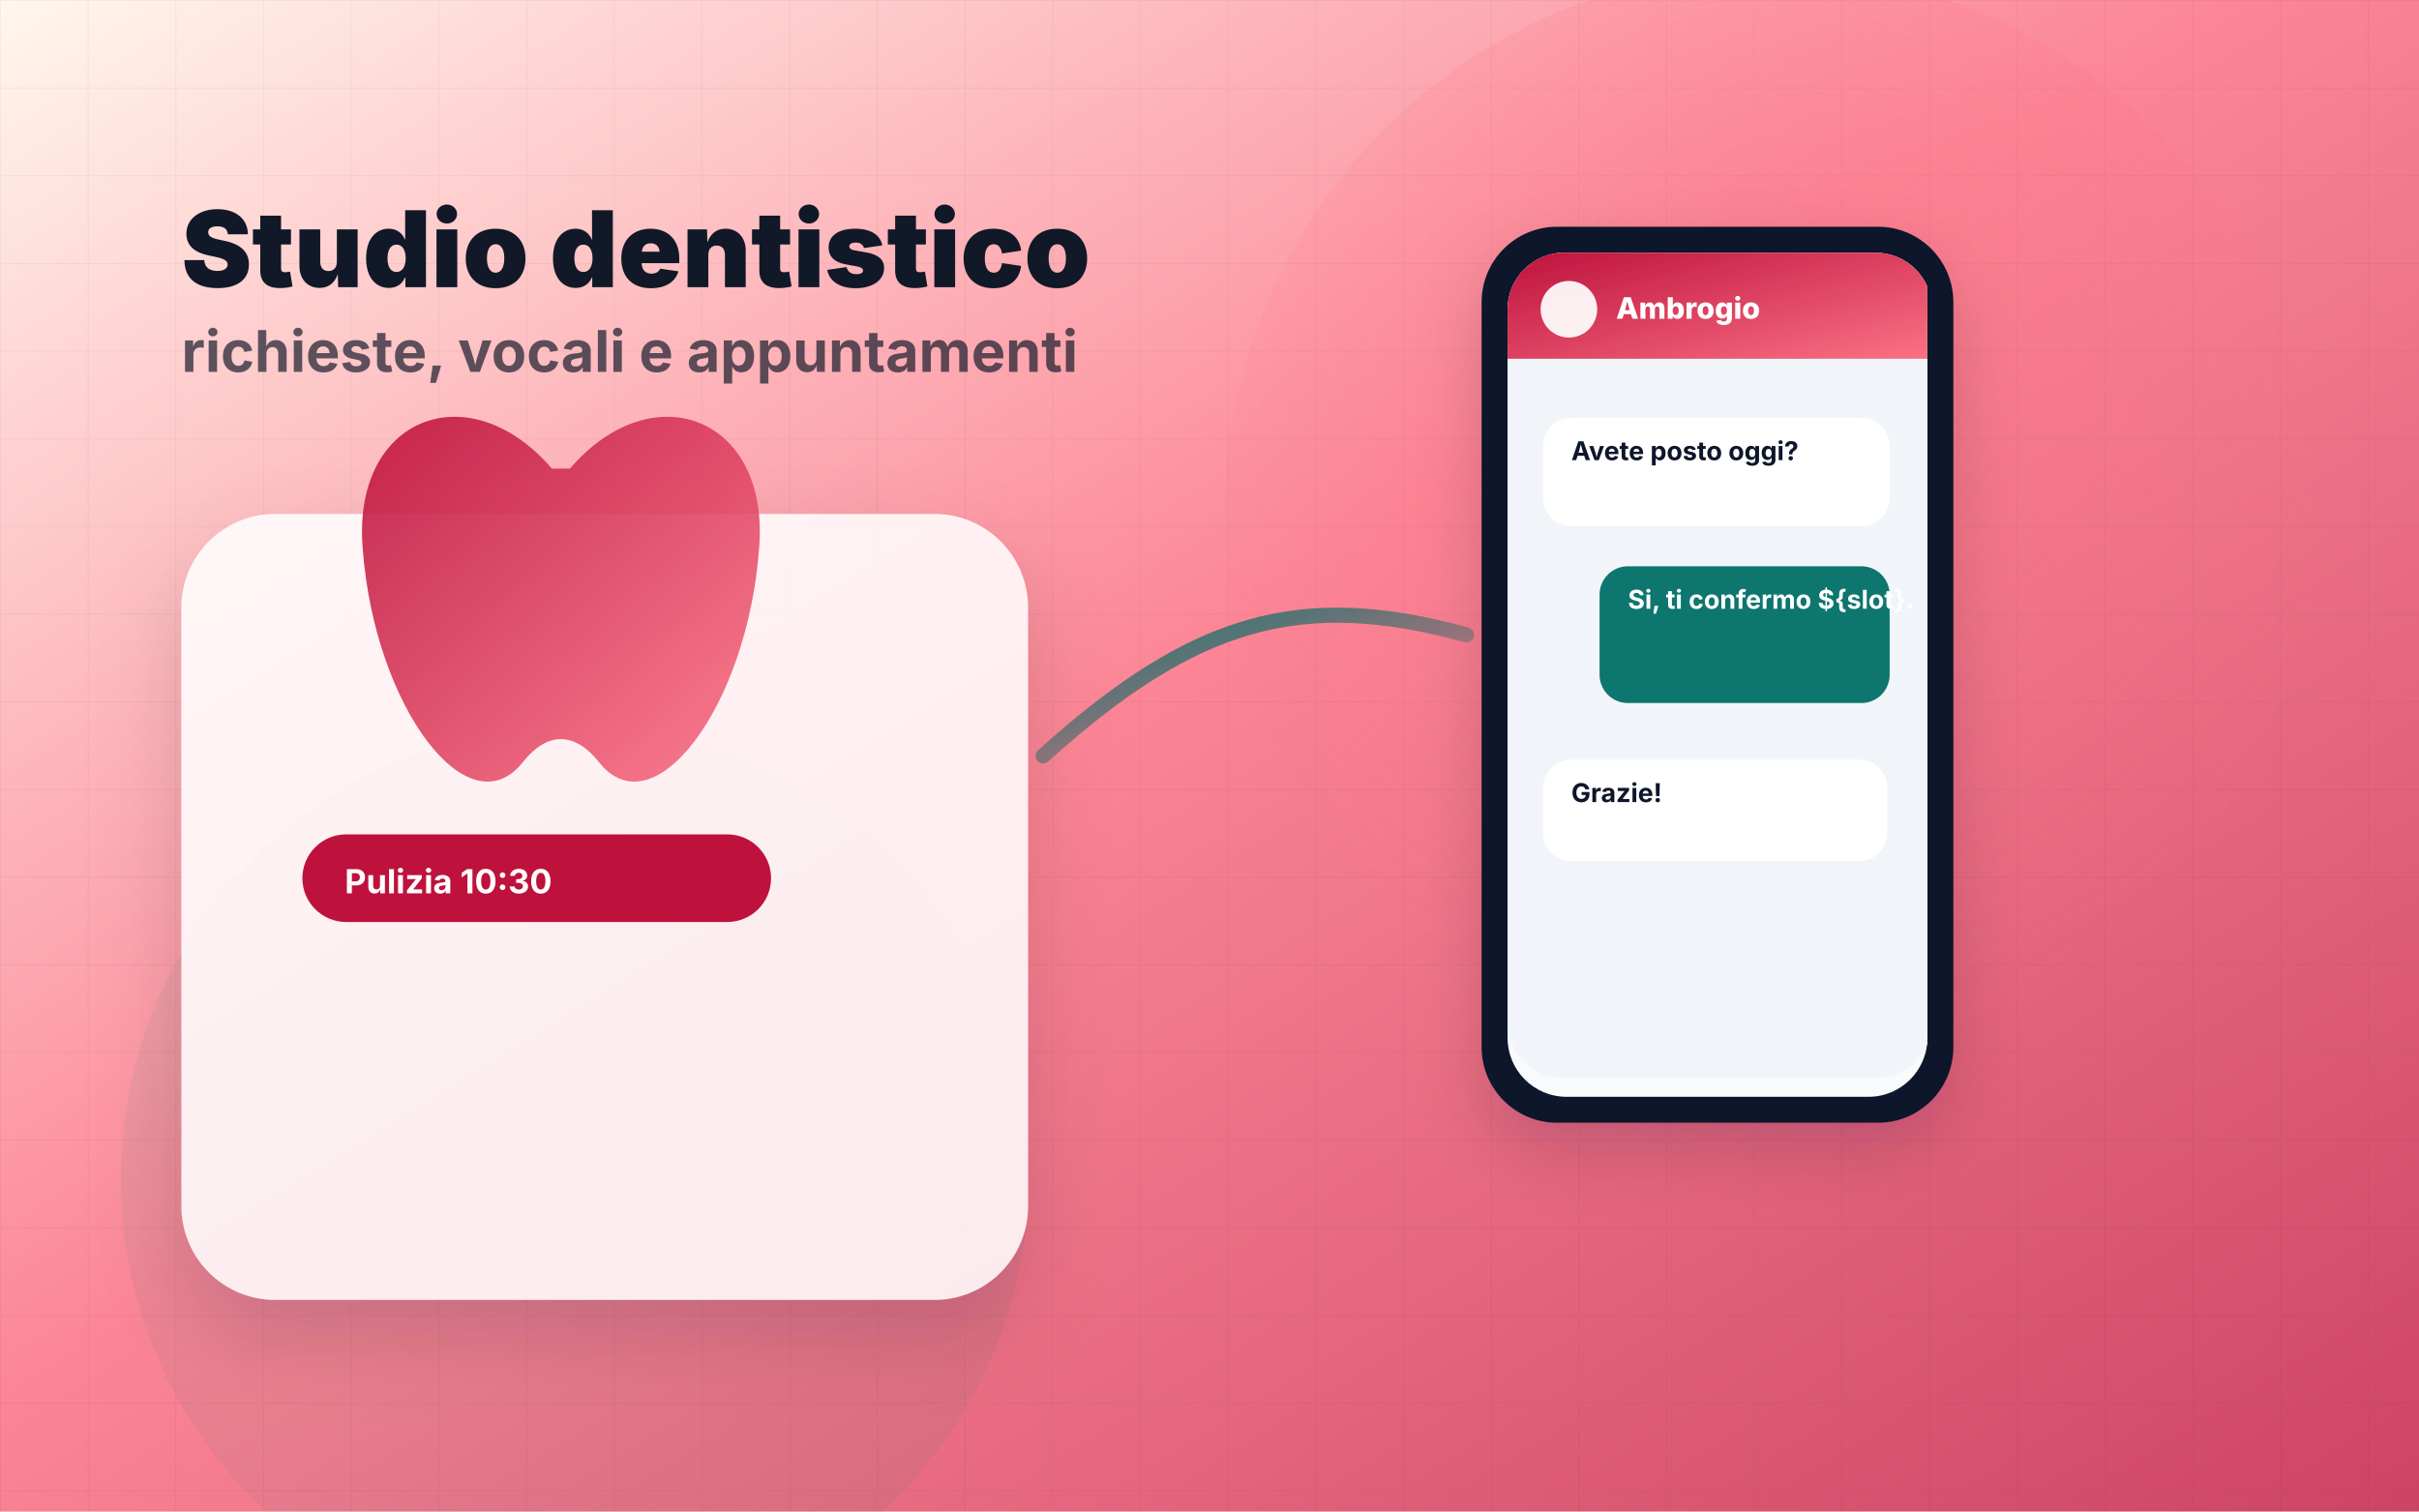
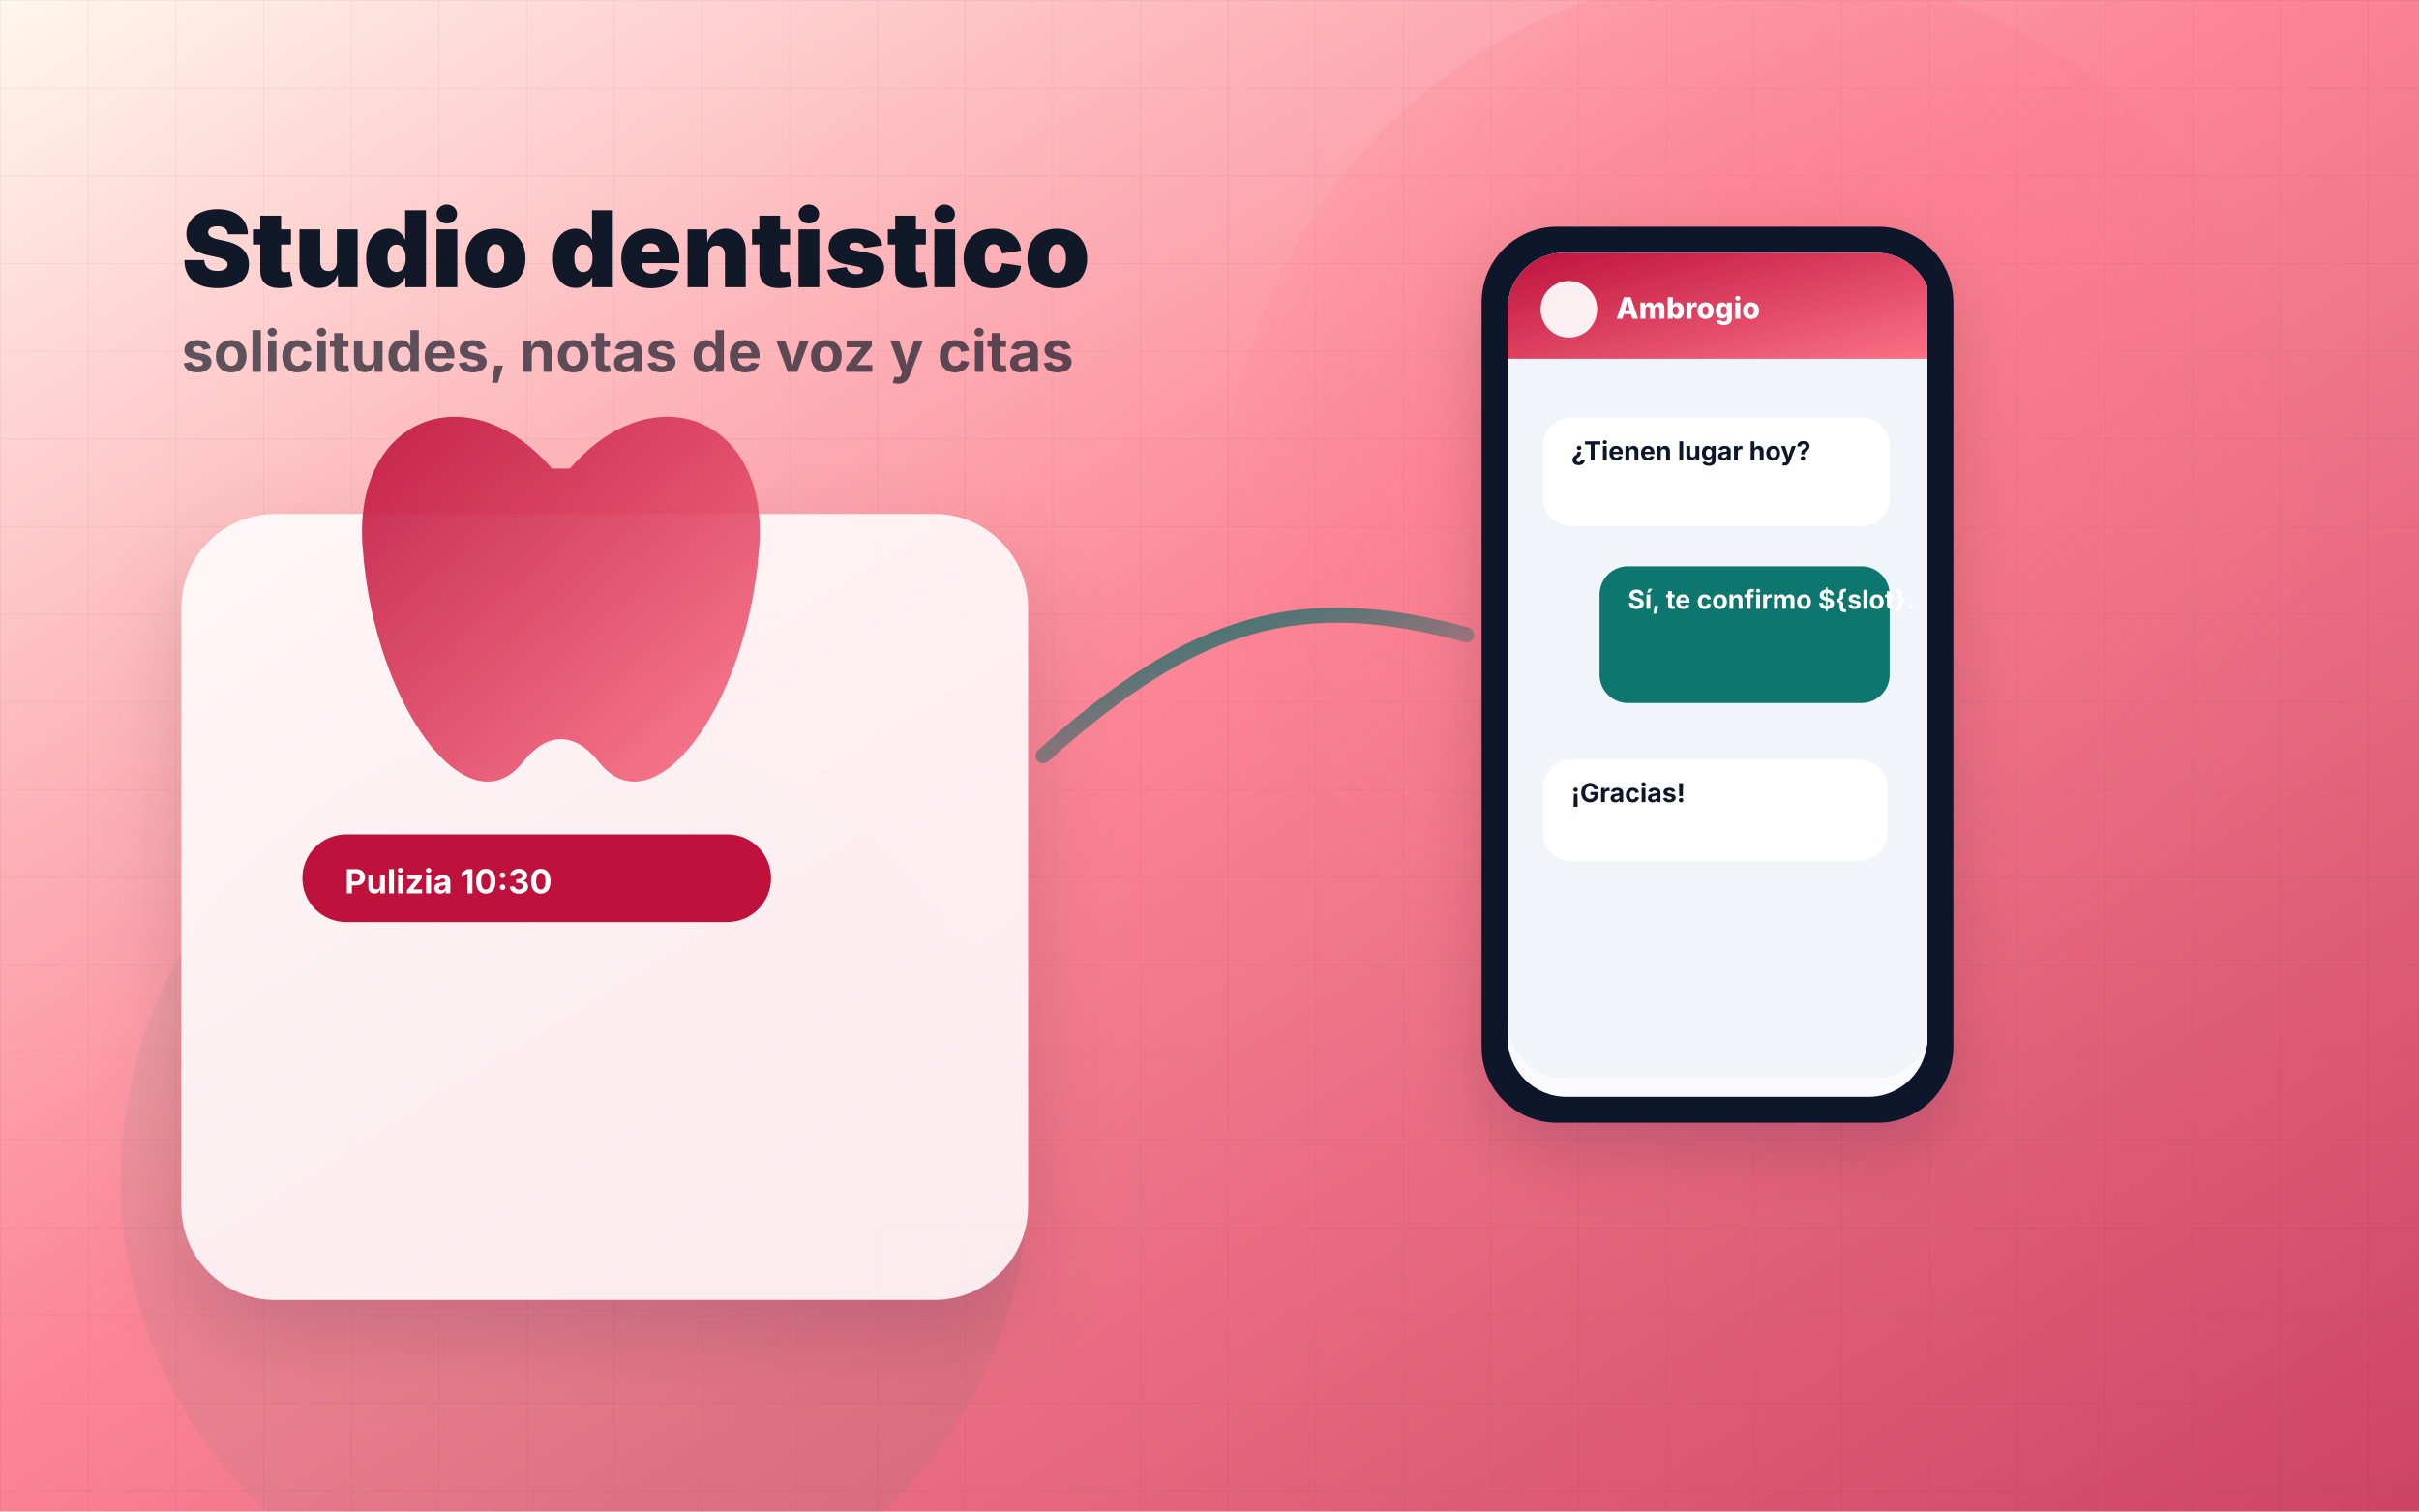
<svg xmlns="http://www.w3.org/2000/svg" width="1600" height="1000" viewBox="0 0 1600 1000" role="img" aria-labelledby="title-a5 desc-a5">
  <defs>
    <linearGradient id="bg-a5" x1="0" y1="0" x2="1" y2="1">
      <stop offset="0%" stop-color="#fff7ed" />
      <stop offset="46%" stop-color="#fc8696" />
      <stop offset="100%" stop-color="#cc4463" />
    </linearGradient>
    <linearGradient id="primary-a5" x1="0" y1="0" x2="1" y2="1">
      <stop offset="0%" stop-color="#be123c" />
      <stop offset="100%" stop-color="#fb7185" />
    </linearGradient>
    <linearGradient id="accent-a5" x1="0" y1="0" x2="1" y2="1">
      <stop offset="0%" stop-color="#0f766e" />
      <stop offset="100%" stop-color="#fb7185" />
    </linearGradient>
    <radialGradient id="glow-a5" cx="50%" cy="35%" r="70%">
      <stop offset="0%" stop-color="#fb7185" stop-opacity=".45" />
      <stop offset="70%" stop-color="#fb7185" stop-opacity=".08" />
      <stop offset="100%" stop-color="#fb7185" stop-opacity="0" />
    </radialGradient>
    <filter id="softShadow-a5" x="-20%" y="-20%" width="140%" height="150%">
      <feDropShadow dx="0" dy="24" stdDeviation="28" flood-color="#0f172a" flood-opacity=".16" />
    </filter>
    <filter id="smallShadow-a5" x="-20%" y="-20%" width="140%" height="150%">
      <feDropShadow dx="0" dy="10" stdDeviation="12" flood-color="#0f172a" flood-opacity=".12" />
    </filter>
    <pattern id="grid-a5" width="58" height="58" patternUnits="userSpaceOnUse">
      <path d="M 58 0 L 0 0 0 58" fill="none" stroke="#0f172a" stroke-opacity=".055" stroke-width="1" />
    </pattern>
    <pattern id="dots-a5" width="34" height="34" patternUnits="userSpaceOnUse">
      <circle cx="4" cy="4" r="2" fill="#0f172a" opacity=".06" />
    </pattern>
    <clipPath id="phoneClip-a5">
      <rect x="0" y="0" width="360" height="700" rx="48" />
    </clipPath>
  </defs>
  <rect width="1600" height="1000" fill="url(#bg-a5)" />
  <rect width="1600" height="1000" fill="url(#grid-a5)" />
  <circle cx="1170" cy="340" r="360" fill="url(#glow-a5)" />
  <circle cx="380" cy="780" r="300" fill="#0f766e" opacity=".07" />
  <g font-family="Inter, ui-sans-serif, system-ui, -apple-system, BlinkMacSystemFont, 'Segoe UI', sans-serif">
    <g transform="translate(120 120)">
      <text x="0" y="70" fill="#111827" font-size="70" font-weight="880" opacity="1">Studio dentistico</text>
-       <text x="0" y="126" fill="#111827" font-size="38" font-weight="720" opacity="0.68">richieste, vocali e appuntamenti</text>
+       <text x="0" y="126" fill="#111827" font-size="38" font-weight="720" opacity="0.68">solicitudes, notas de voz y citas</text>
      <rect x="0" y="220" width="560" height="520" rx="62" fill="#fff" opacity=".86" filter="url(#softShadow-a5)" />
      <path d="M245 190 C190 126 112 156 120 244 C128 348 190 430 226 384 C242 364 260 364 276 384 C312 430 374 348 382 244 C390 156 312 126 257 190" fill="url(#primary-a5)" opacity=".9" />
      <g filter="url(#smallShadow-a0)">
        <rect x="80" y="432" width="310" height="58" rx="29" fill="#be123c" opacity="1" />
        <text x="108" y="471" fill="#fff" font-size="22" font-weight="750" opacity="1">Pulizia 10:30</text>
      </g>
    </g>
    <g transform="translate(980 150) scale(0.78)" filter="url(#softShadow-a5)">
      <rect x="0" y="0" width="400" height="760" rx="64" fill="#0f172a" />
      <rect x="22" y="22" width="356" height="716" rx="50" fill="#f8fafc" />
      <rect x="132" y="38" width="136" height="24" rx="12" fill="#0f172a" />
      <g transform="translate(22 22)" clip-path="url(#phoneClip-a5)">
        <rect width="356" height="716" fill="#f1f5f9" />
        <rect width="356" height="90" fill="url(#primary-a5)" />
        <circle cx="52" cy="48" r="24" fill="#fff" opacity=".92" />
        <text x="92" y="56" fill="#fff" font-size="25" font-weight="800">Ambrogio</text>
        <g>
          <rect x="30" y="140" width="294" height="92" rx="24" fill="#fff" filter="url(#smallShadow-a0)" />
-           <text x="54" y="176" fill="#0f172a" font-size="22" font-weight="650">Avete posto oggi?</text>
+           <text x="54" y="176" fill="#0f172a" font-size="22" font-weight="650">¿Tienen lugar hoy?</text>
        </g>
        <g>
          <rect x="78" y="266" width="246" height="116" rx="24" fill="#0f766e" filter="url(#smallShadow-a0)" />
-           <text x="102" y="302" fill="#ffffff" font-size="22" font-weight="650">Si, ti confermo ${slot}.</text>
+           <text x="102" y="302" fill="#ffffff" font-size="22" font-weight="650">Sí, te confirmo ${slot}.</text>
        </g>
        <g>
          <rect x="30" y="430" width="292" height="86" rx="24" fill="#fff" filter="url(#smallShadow-a0)" />
-           <text x="54" y="466" fill="#0f172a" font-size="22" font-weight="650">Grazie!</text>
+           <text x="54" y="466" fill="#0f172a" font-size="22" font-weight="650">¡Gracias!</text>
        </g>
      </g>
    </g>
    <path d="M690 500 C790 410 860 390 970 420" stroke="url(#accent-a5)" stroke-width="10" fill="none" stroke-linecap="round" />
  </g>
</svg>
